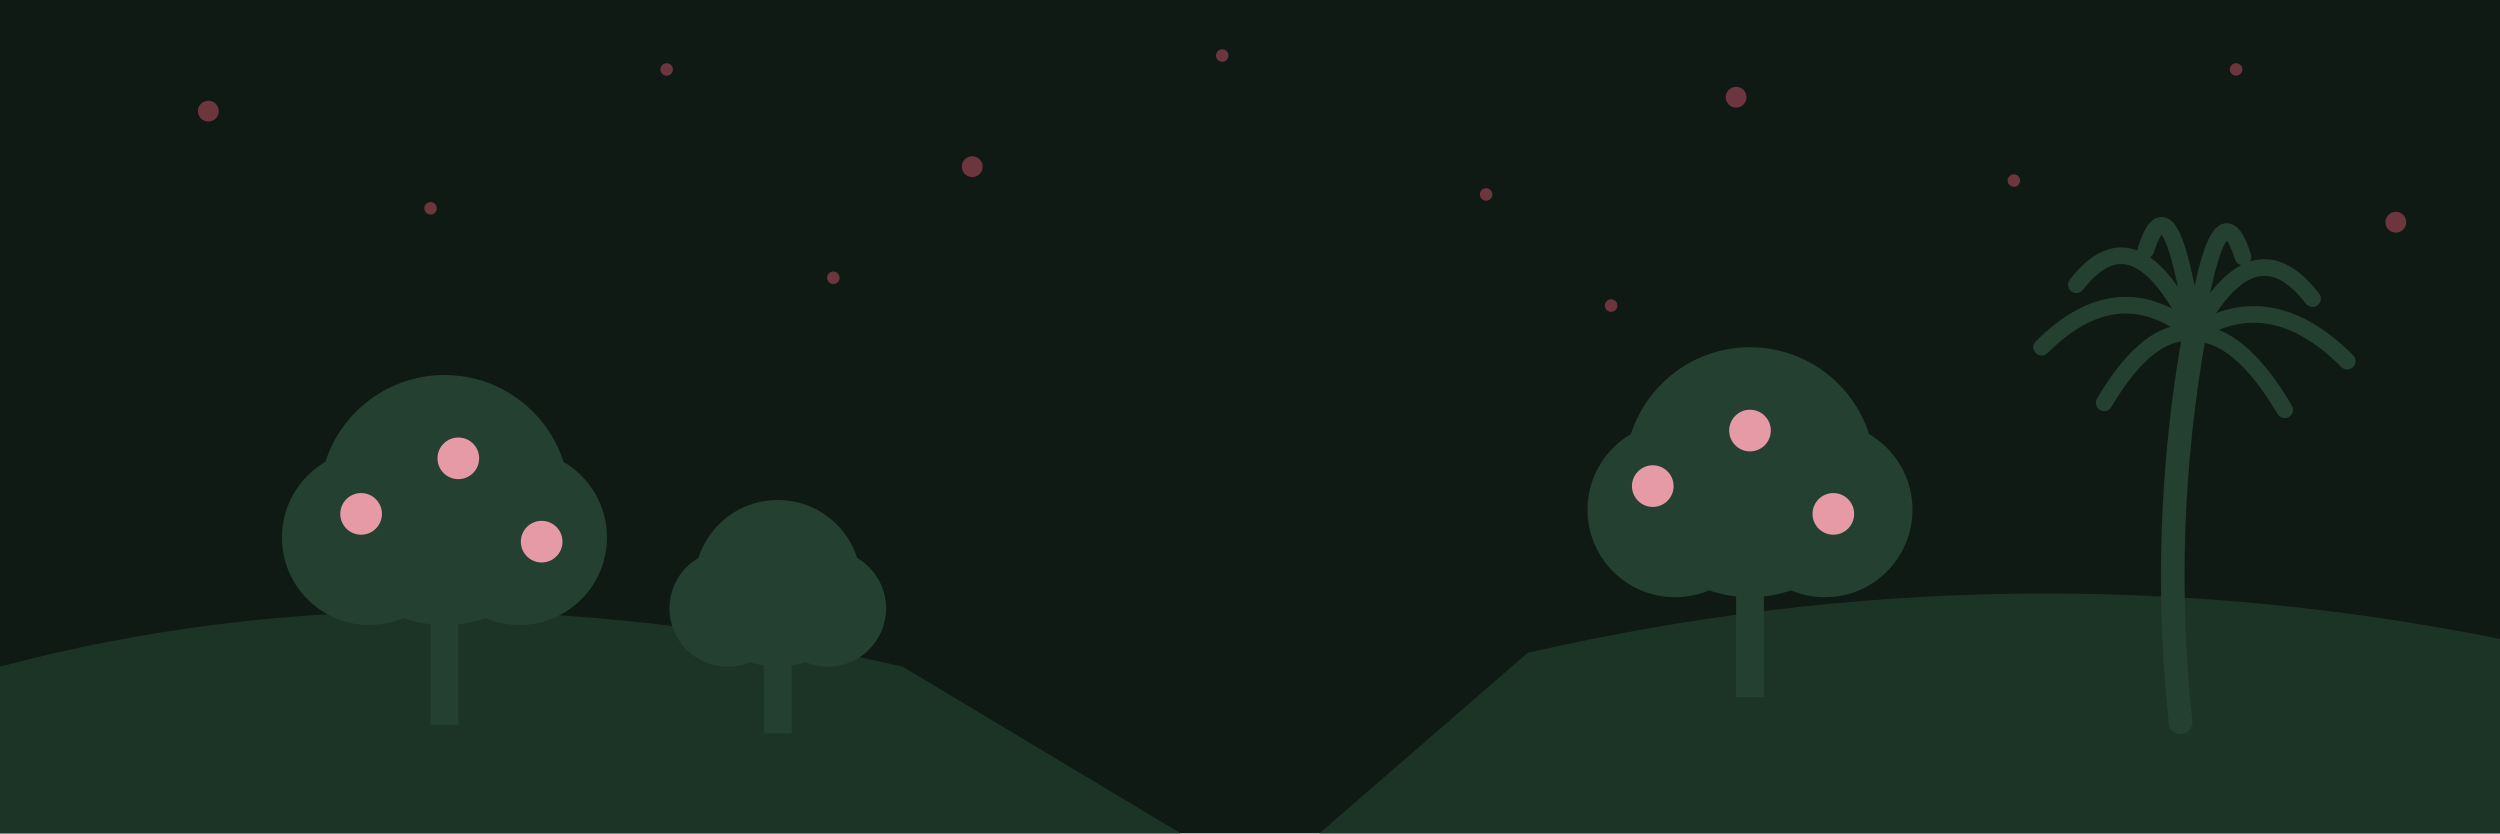
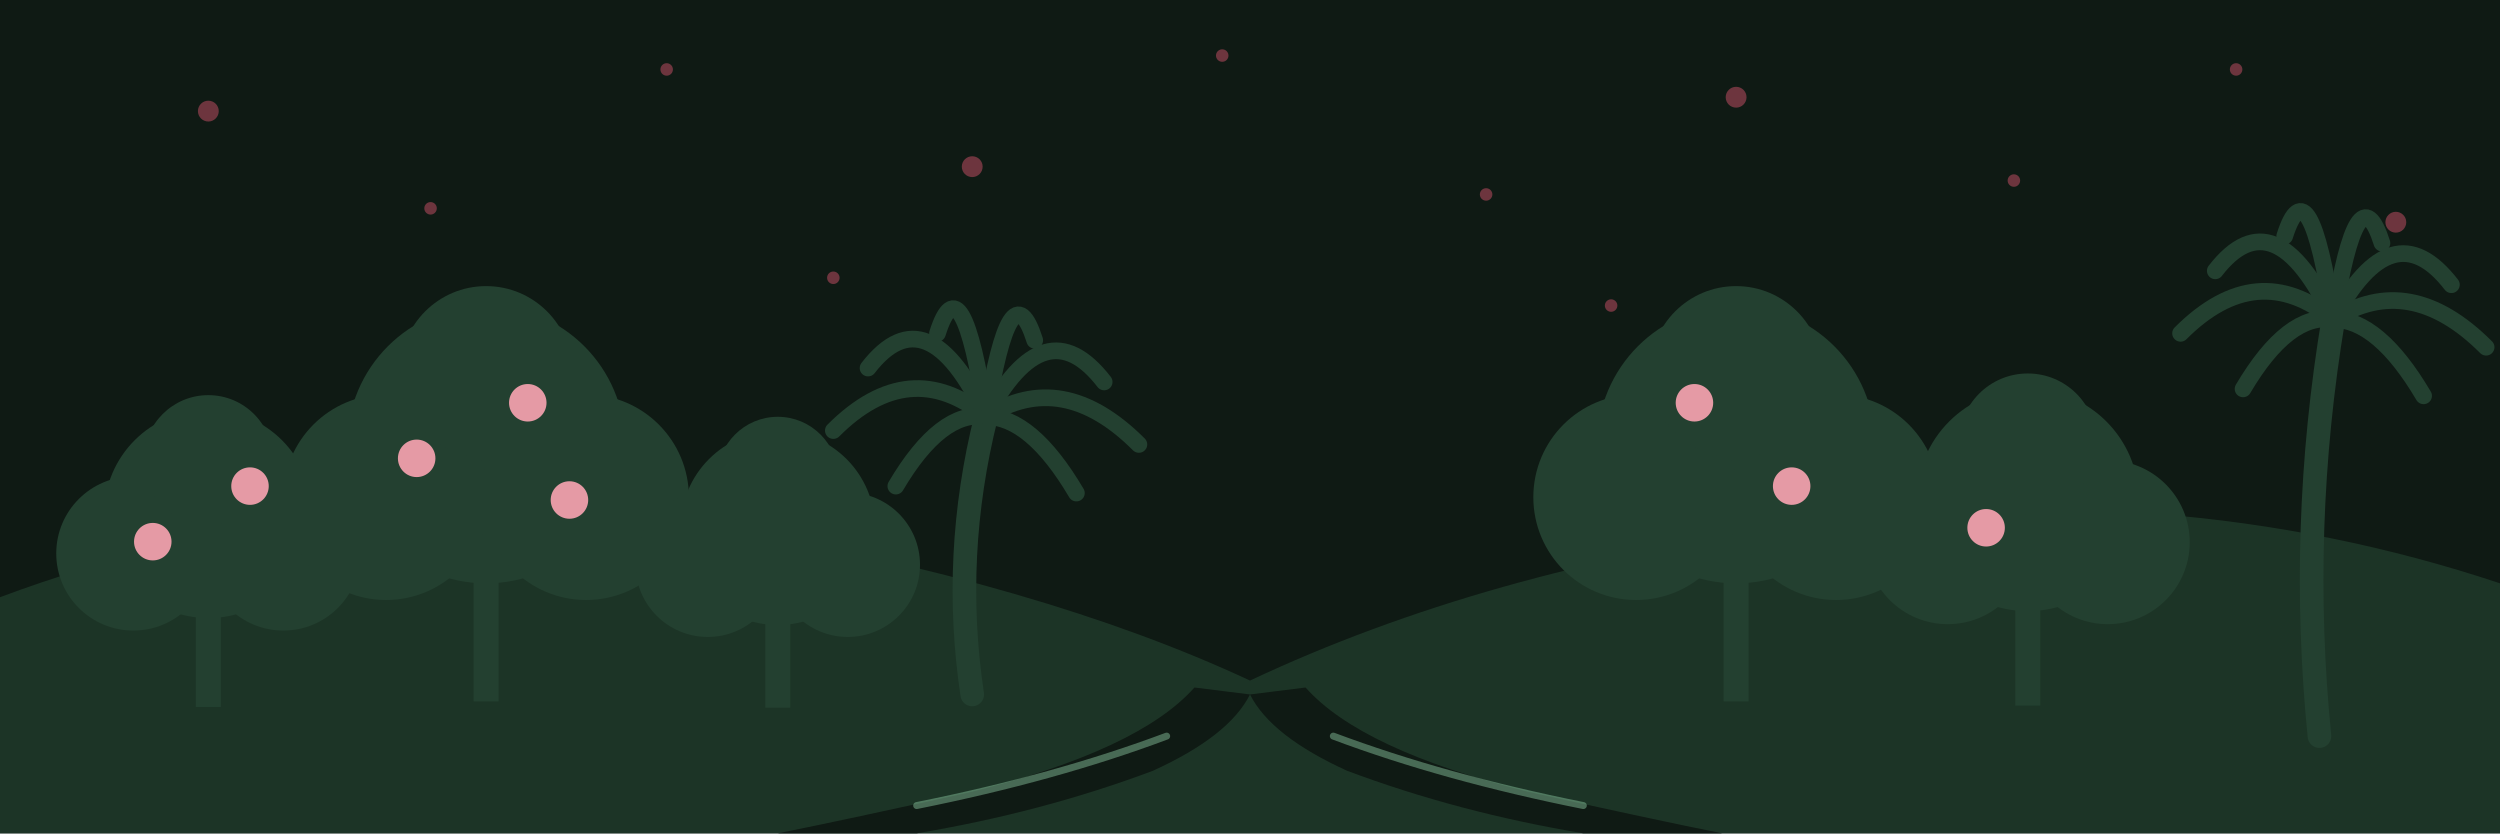
<svg xmlns="http://www.w3.org/2000/svg" width="720" height="240" viewBox="0 0 360 120" preserveAspectRatio="xMidYMax slice">
  <rect width="360" height="120" fill="#0F1A14" />
  <circle cx="30" cy="16" r="1.5" fill="#7E3A45" opacity=".85" />
  <circle cx="62" cy="30" r="0.9" fill="#7E3A45" opacity=".85" />
  <circle cx="96" cy="10" r="0.9" fill="#7E3A45" opacity=".85" />
  <circle cx="140" cy="24" r="1.5" fill="#7E3A45" opacity=".85" />
  <circle cx="176" cy="8" r="0.9" fill="#7E3A45" opacity=".85" />
  <circle cx="214" cy="28" r="0.9" fill="#7E3A45" opacity=".85" />
  <circle cx="250" cy="14" r="1.5" fill="#7E3A45" opacity=".85" />
  <circle cx="290" cy="26" r="0.9" fill="#7E3A45" opacity=".85" />
  <circle cx="322" cy="10" r="0.9" fill="#7E3A45" opacity=".85" />
  <circle cx="345" cy="32" r="1.5" fill="#7E3A45" opacity=".85" />
  <circle cx="120" cy="40" r="0.9" fill="#7E3A45" opacity=".85" />
  <circle cx="232" cy="44" r="0.9" fill="#7E3A45" opacity=".85" />
-   <path d="M0 120 L0 96 Q60 80 130 96 L170 120 Z" fill="#1C3426" />
-   <path d="M190 120 L220 94 Q290 78 360 92 L360 120 Z" fill="#1C3426" />
+   <path d="M0 120 L0 86 Q48 68 104 76 Q150 84 180 98 Q214 82 258 76 Q312 68 360 84 L360 120 Z" fill="#1C3426" />
+   <path d="M172 99 Q164 108 140 114 Q122 118 112 120 L132 120 Q150 117 166 111 Q177 106 180 100 Z" fill="#0F1A14" />
+   <path d="M188 99 Q196 108 220 114 Q238 118 248 120 L228 120 Q210 117 194 111 Q183 106 180 100 Z" fill="#0F1A14" />
+   <path d="M168 106 Q152 112 132 116 M192 106 Q208 112 228 116" stroke="#8FCCA4" stroke-width="1" fill="none" stroke-linecap="round" opacity=".45" />
  <g fill="#234030">
-     <circle cx="64" cy="72" r="18" />
-     <circle cx="53.2" cy="77.4" r="12.6" />
-     <circle cx="74.8" cy="77.4" r="12.6" />
-     <rect x="62" y="82.8" width="4" height="21.6" />
+     <circle cx="30" cy="74" r="15" />
+     <circle cx="19.2" cy="79.7" r="11.1" />
+     <circle cx="40.8" cy="79.7" r="11.1" />
+     <circle cx="30" cy="66.2" r="9.3" />
  </g>
+   <rect x="28.2" y="84.5" width="3.6" height="17.3" fill="#234030" />
  <g fill="#234030">
-     <circle cx="112" cy="84" r="12" />
-     <circle cx="104.8" cy="87.6" r="8.4" />
-     <circle cx="119.2" cy="87.6" r="8.4" />
-     <rect x="110" y="91.2" width="4" height="14.4" />
+     <circle cx="70" cy="64" r="20" />
+     <circle cx="55.6" cy="71.6" r="14.8" />
+     <circle cx="84.4" cy="71.6" r="14.8" />
+     <circle cx="70" cy="53.6" r="12.4" />
  </g>
+   <rect x="68.2" y="78" width="3.6" height="23.0" fill="#234030" />
  <g fill="#234030">
-     <circle cx="252" cy="68" r="18" />
-     <circle cx="241.2" cy="73.4" r="12.6" />
-     <circle cx="262.8" cy="73.4" r="12.6" />
-     <rect x="250" y="78.8" width="4" height="21.6" />
+     <circle cx="112" cy="76" r="14" />
+     <circle cx="101.92" cy="81.32" r="10.4" />
+     <circle cx="122.08" cy="81.32" r="10.4" />
+     <circle cx="112" cy="68.72" r="8.7" />
  </g>
-   <path d="M314 104 Q311 76 316 48" stroke="#234030" stroke-width="3.4" fill="none" stroke-linecap="round" />
-   <path d="M316 48 q-11 -9 -22 2" stroke="#234030" stroke-width="2.4" fill="none" stroke-linecap="round" />
-   <path d="M316 48 q-8.5 -18 -17 -7" stroke="#234030" stroke-width="2.4" fill="none" stroke-linecap="round" />
-   <path d="M316 48 q-3.5 -23 -7 -12" stroke="#234030" stroke-width="2.4" fill="none" stroke-linecap="round" />
-   <path d="M316 48 q3.5 -22 7 -11" stroke="#234030" stroke-width="2.4" fill="none" stroke-linecap="round" />
-   <path d="M316 48 q8.5 -16 17 -5" stroke="#234030" stroke-width="2.4" fill="none" stroke-linecap="round" />
-   <path d="M316 48 q11 -7 22 4" stroke="#234030" stroke-width="2.4" fill="none" stroke-linecap="round" />
-   <path d="M316 48 q-6.5 -1 -13 10" stroke="#234030" stroke-width="2.4" fill="none" stroke-linecap="round" />
-   <path d="M316 48 q6.5 0 13 11" stroke="#234030" stroke-width="2.4" fill="none" stroke-linecap="round" />
-   <circle cx="52" cy="74" r="3" fill="#E59AA5" />
-   <circle cx="66" cy="66" r="3" fill="#E59AA5" />
-   <circle cx="78" cy="78" r="3" fill="#E59AA5" />
-   <circle cx="238" cy="70" r="3" fill="#E59AA5" />
-   <circle cx="252" cy="62" r="3" fill="#E59AA5" />
-   <circle cx="264" cy="74" r="3" fill="#E59AA5" />
+   <rect x="110.2" y="85.8" width="3.6" height="16.1" fill="#234030" />
+   <g fill="#234030">
+     <circle cx="250" cy="64" r="20" />
+     <circle cx="235.6" cy="71.6" r="14.8" />
+     <circle cx="264.4" cy="71.6" r="14.8" />
+     <circle cx="250" cy="53.6" r="12.4" />
+   </g>
+   <rect x="248.2" y="78" width="3.6" height="23.0" fill="#234030" />
+   <g fill="#234030">
+     <circle cx="292" cy="72" r="16" />
+     <circle cx="280.48" cy="78.08" r="11.8" />
+     <circle cx="303.52" cy="78.08" r="11.8" />
+     <circle cx="292" cy="63.68" r="9.9" />
+   </g>
+   <rect x="290.2" y="83.2" width="3.6" height="18.4" fill="#234030" />
+   <circle cx="22" cy="78" r="2.7" fill="#E59AA5" />
+   <circle cx="36" cy="70" r="2.7" fill="#E59AA5" />
+   <circle cx="60" cy="66" r="2.7" fill="#E59AA5" />
+   <circle cx="76" cy="58" r="2.7" fill="#E59AA5" />
+   <circle cx="82" cy="72" r="2.7" fill="#E59AA5" />
+   <circle cx="244" cy="58" r="2.7" fill="#E59AA5" />
+   <circle cx="258" cy="70" r="2.7" fill="#E59AA5" />
+   <circle cx="286" cy="76" r="2.7" fill="#E59AA5" />
+   <path d="M140 100 Q137 80 142 60" stroke="#234030" stroke-width="3.4" fill="none" stroke-linecap="round" />
+   <path d="M142 60 q-11 -9 -22 2" stroke="#234030" stroke-width="2.4" fill="none" stroke-linecap="round" />
+   <path d="M142 60 q-8.5 -18 -17 -7" stroke="#234030" stroke-width="2.4" fill="none" stroke-linecap="round" />
+   <path d="M142 60 q-3.5 -23 -7 -12" stroke="#234030" stroke-width="2.4" fill="none" stroke-linecap="round" />
+   <path d="M142 60 q3.5 -22 7 -11" stroke="#234030" stroke-width="2.4" fill="none" stroke-linecap="round" />
+   <path d="M142 60 q8.5 -16 17 -5" stroke="#234030" stroke-width="2.4" fill="none" stroke-linecap="round" />
+   <path d="M142 60 q11 -7 22 4" stroke="#234030" stroke-width="2.4" fill="none" stroke-linecap="round" />
+   <path d="M142 60 q-6.5 -1 -13 10" stroke="#234030" stroke-width="2.4" fill="none" stroke-linecap="round" />
+   <path d="M142 60 q6.5 0 13 11" stroke="#234030" stroke-width="2.4" fill="none" stroke-linecap="round" />
+   <path d="M334 106 Q331 76 336 46" stroke="#234030" stroke-width="3.4" fill="none" stroke-linecap="round" />
+   <path d="M336 46 q-11 -9 -22 2" stroke="#234030" stroke-width="2.4" fill="none" stroke-linecap="round" />
+   <path d="M336 46 q-8.5 -18 -17 -7" stroke="#234030" stroke-width="2.4" fill="none" stroke-linecap="round" />
+   <path d="M336 46 q-3.5 -23 -7 -12" stroke="#234030" stroke-width="2.4" fill="none" stroke-linecap="round" />
+   <path d="M336 46 q3.5 -22 7 -11" stroke="#234030" stroke-width="2.4" fill="none" stroke-linecap="round" />
+   <path d="M336 46 q8.5 -16 17 -5" stroke="#234030" stroke-width="2.4" fill="none" stroke-linecap="round" />
+   <path d="M336 46 q11 -7 22 4" stroke="#234030" stroke-width="2.4" fill="none" stroke-linecap="round" />
+   <path d="M336 46 q-6.5 -1 -13 10" stroke="#234030" stroke-width="2.4" fill="none" stroke-linecap="round" />
+   <path d="M336 46 q6.5 0 13 11" stroke="#234030" stroke-width="2.4" fill="none" stroke-linecap="round" />
</svg>
